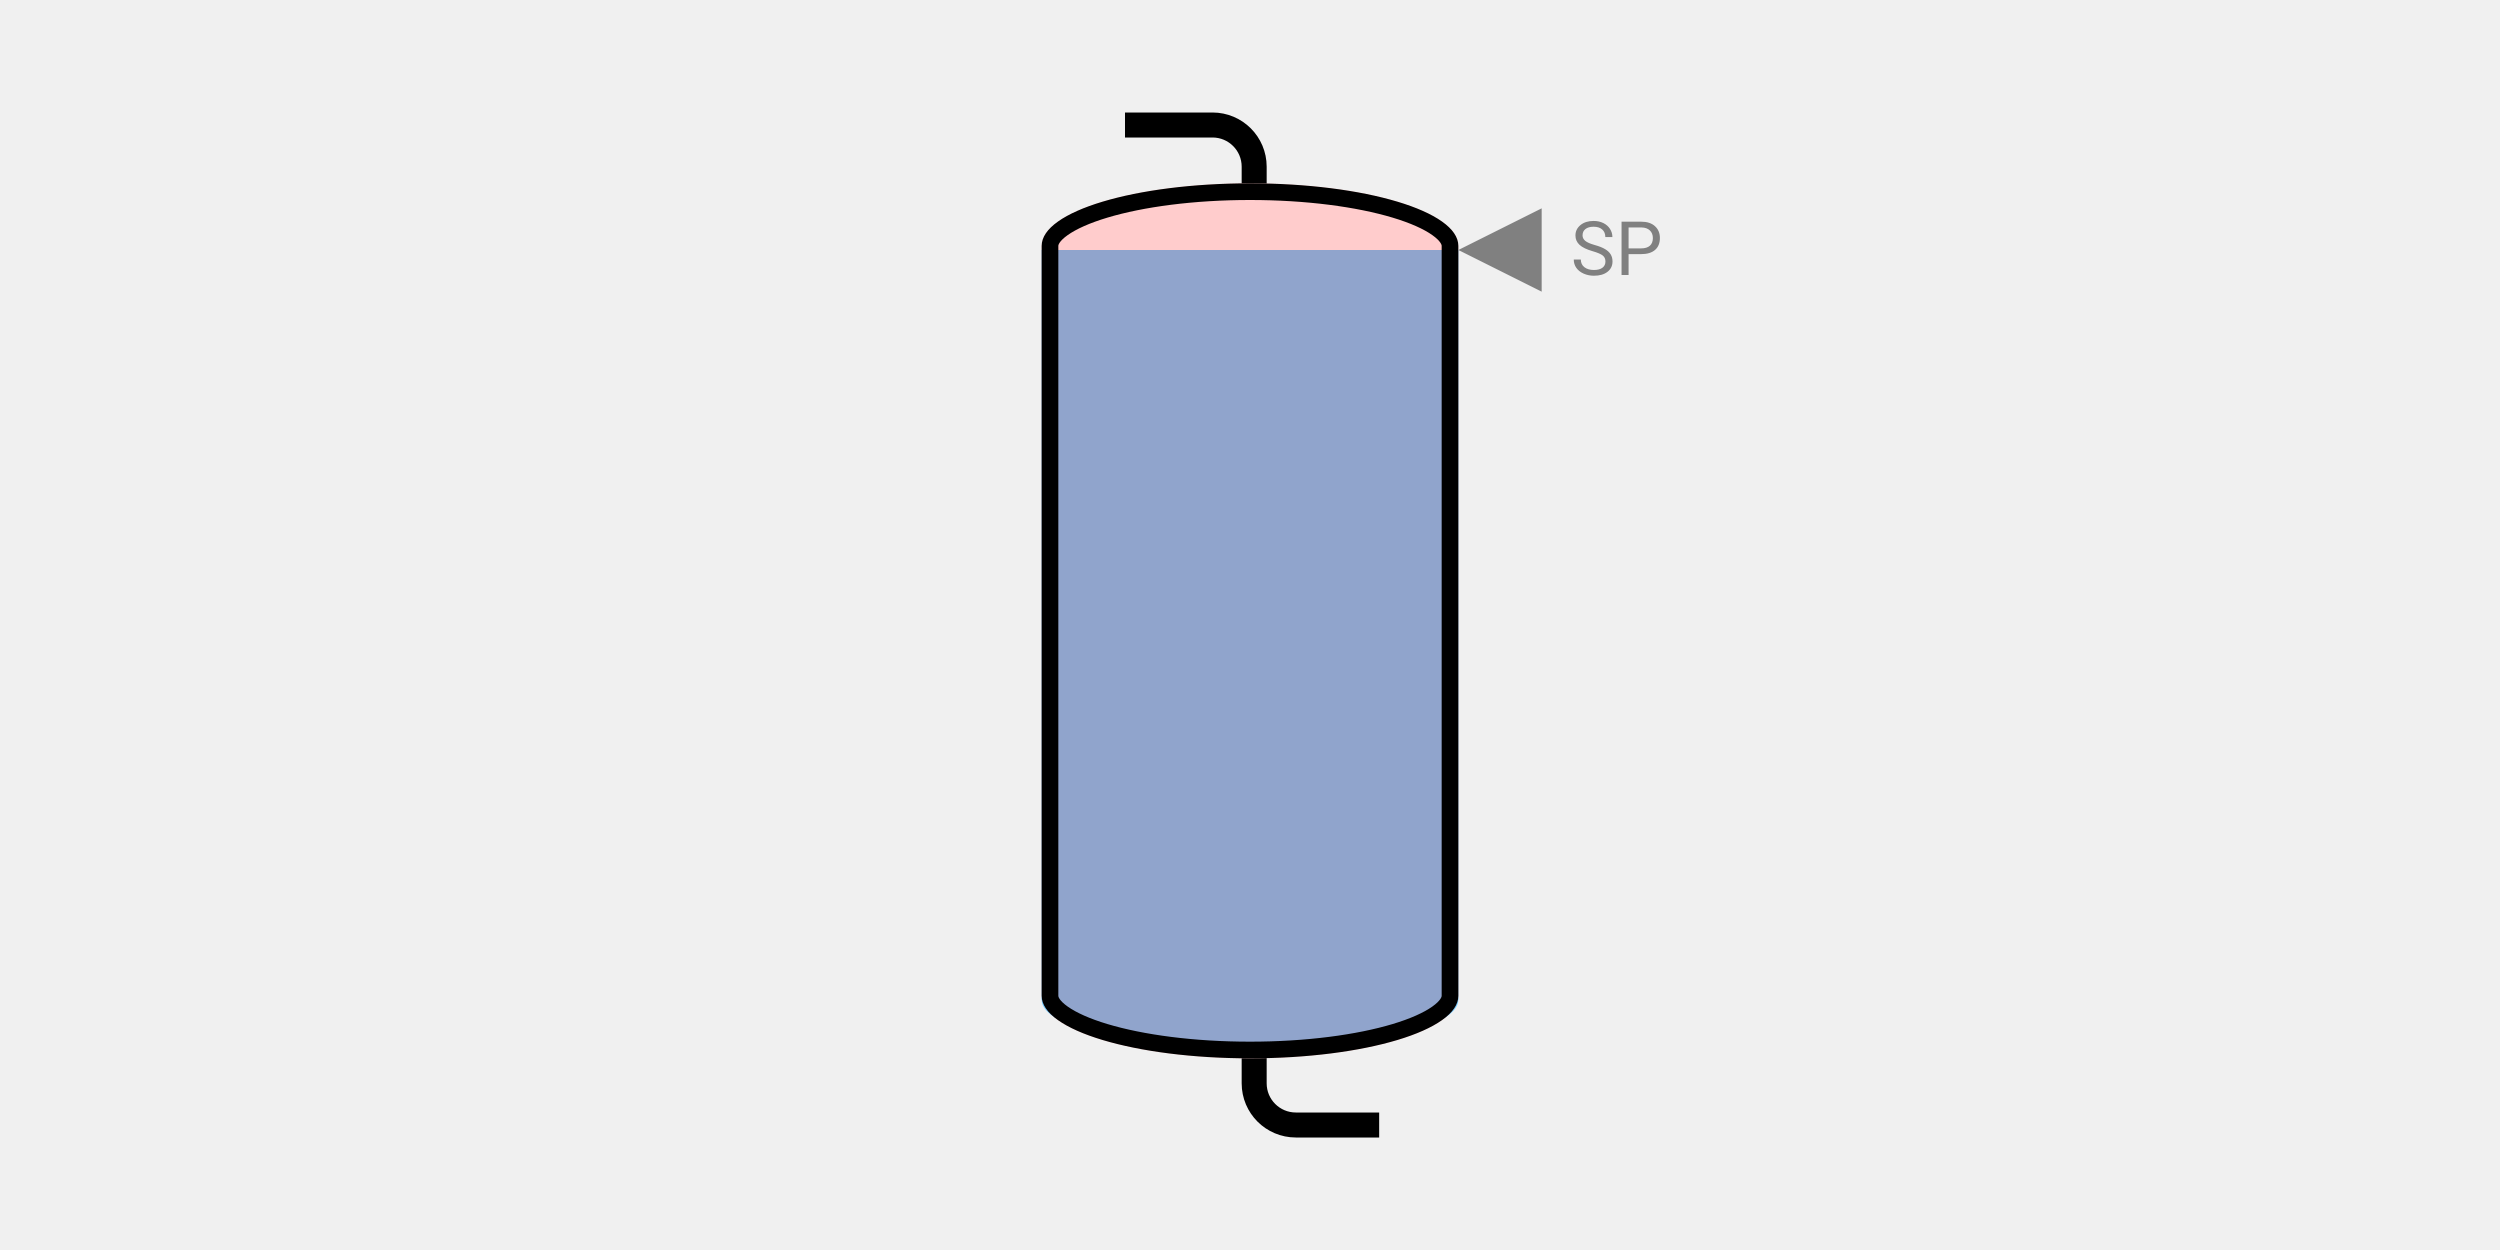
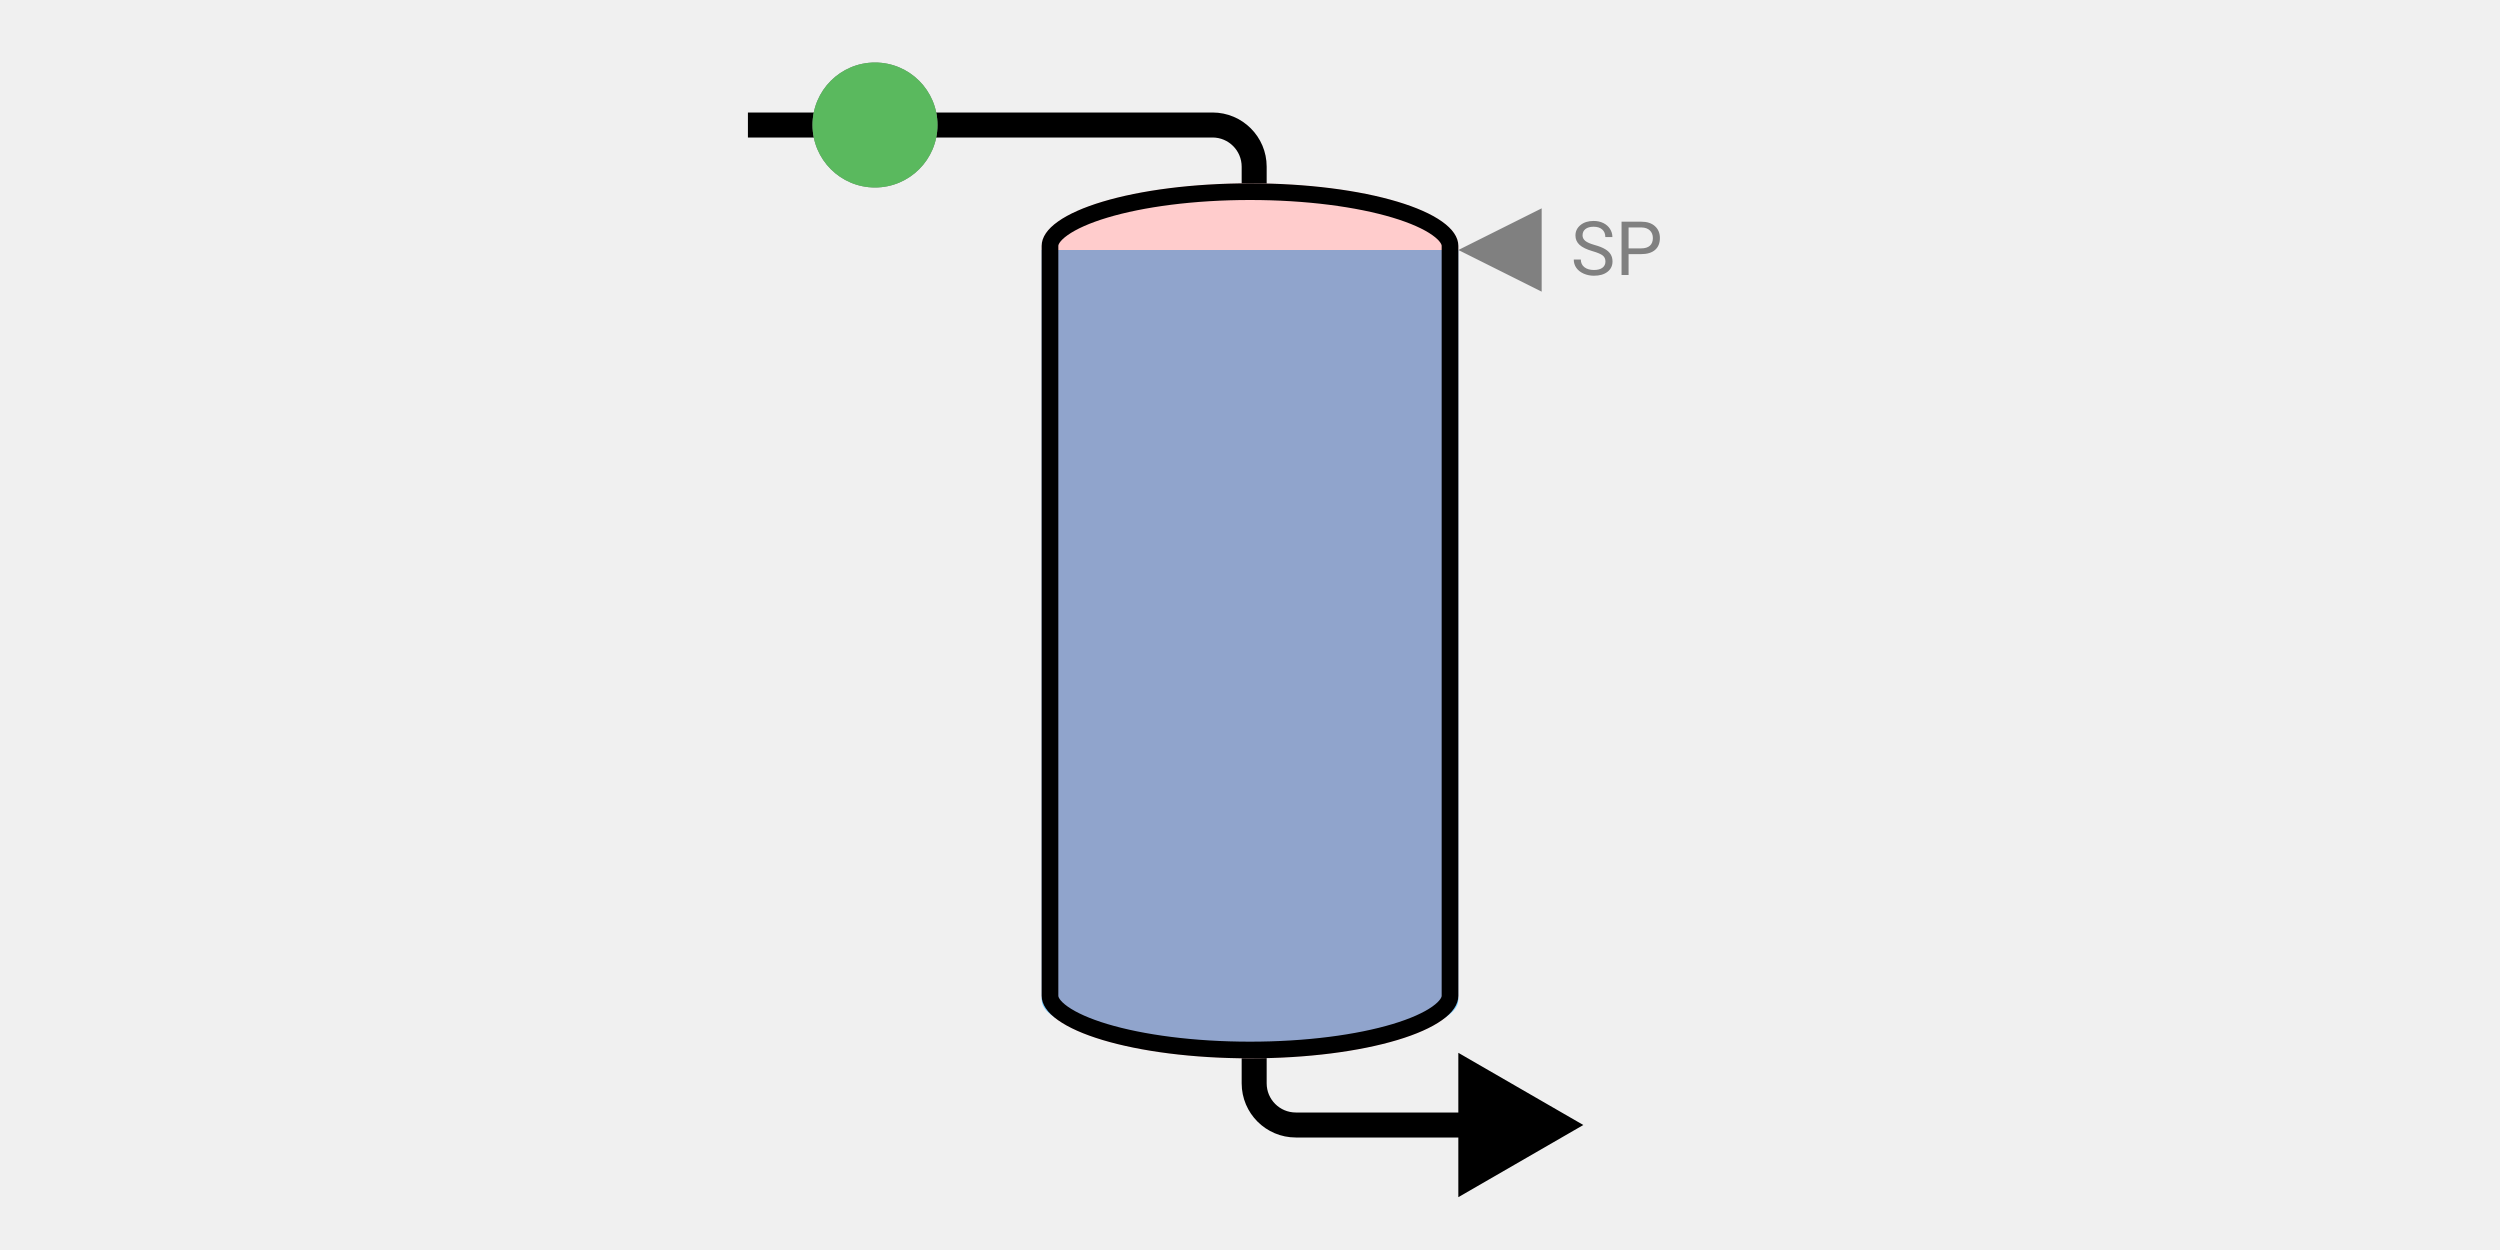
<svg xmlns="http://www.w3.org/2000/svg" width="600" height="300" viewBox="0 0 600 300" fill="none">
  <g id="simpleTank">
-     <path id="pipes" d="M270 30H291C296.523 30 301 34.477 301 40V260C301 265.523 305.477 270 311 270H331" stroke="black" stroke-width="6" stroke-linejoin="round" />
+     <path id="pipes" d="M380 270L350 252.679V287.321L380 270ZM179.5 33H291V27H179.5V33ZM298 40V260H304V40H298ZM311 273H353V267H311V273ZM298 260C298 267.18 303.82 273 311 273V267C307.134 267 304 263.866 304 260H298ZM291 33C294.866 33 298 36.134 298 40H304C304 32.82 298.18 27 291 27V33Z" fill="black" />
    <path id="tankFill" d="M300 44C327.614 44 350 50.716 350 59V239C350 247.284 327.614 254 300 254C272.386 254 250 247.284 250 239V59C250 50.716 272.386 44 300 44Z" fill="white" />
    <ellipse id="endcapFill" cx="300" cy="240" rx="50" ry="12" fill="#74CDFF" />
    <g id="tankWrapper">
      <rect id="level" x="250" y="60" width="100" height="180" fill="#74CDFF" />
      <path id="mask" d="M300 44C327.614 44 350 50.716 350 59V239C350 247.284 327.614 254 300 254C272.386 254 250 247.284 250 239V59C250 50.716 272.386 44 300 44Z" fill="#FF0000" fill-opacity="0.2" />
    </g>
    <path id="tank" d="M300 46C313.669 46 325.966 47.665 334.781 50.309C339.201 51.635 342.632 53.174 344.914 54.793C347.247 56.448 348 57.899 348 59V239C348 240.101 347.247 241.552 344.914 243.207C342.632 244.826 339.201 246.365 334.781 247.691C325.966 250.335 313.669 252 300 252C286.331 252 274.034 250.335 265.219 247.691C260.799 246.365 257.368 244.826 255.086 243.207C252.753 241.552 252 240.101 252 239V59C252 57.899 252.753 56.448 255.086 54.793C257.368 53.174 260.799 51.635 265.219 50.309C274.034 47.665 286.331 46 300 46Z" stroke="black" stroke-width="4" />
    <g id="setPoint">
      <path id="SP" d="M382.256 60.296C380.809 59.88 379.754 59.37 379.092 58.767C378.436 58.157 378.107 57.407 378.107 56.517C378.107 55.509 378.509 54.677 379.312 54.02C380.12 53.358 381.169 53.027 382.458 53.027C383.337 53.027 384.119 53.197 384.805 53.537C385.496 53.877 386.029 54.346 386.404 54.943C386.785 55.541 386.976 56.194 386.976 56.903H385.279C385.279 56.13 385.033 55.523 384.541 55.084C384.049 54.639 383.354 54.416 382.458 54.416C381.626 54.416 380.976 54.601 380.507 54.97C380.044 55.333 379.812 55.84 379.812 56.49C379.812 57.012 380.032 57.454 380.472 57.817C380.917 58.175 381.67 58.503 382.73 58.802C383.797 59.101 384.629 59.432 385.227 59.795C385.83 60.152 386.275 60.571 386.562 61.052C386.855 61.532 387.002 62.098 387.002 62.748C387.002 63.785 386.598 64.617 385.789 65.244C384.98 65.865 383.899 66.176 382.546 66.176C381.667 66.176 380.847 66.009 380.085 65.675C379.323 65.335 378.734 64.872 378.318 64.286C377.908 63.7 377.703 63.035 377.703 62.291H379.399C379.399 63.065 379.684 63.677 380.252 64.128C380.826 64.573 381.591 64.796 382.546 64.796C383.437 64.796 384.119 64.614 384.594 64.251C385.068 63.888 385.306 63.393 385.306 62.766C385.306 62.139 385.086 61.655 384.646 61.315C384.207 60.97 383.41 60.63 382.256 60.296ZM390.86 60.99V66H389.173V53.203H393.893C395.293 53.203 396.389 53.56 397.18 54.275C397.977 54.99 398.375 55.937 398.375 57.114C398.375 58.356 397.985 59.315 397.206 59.988C396.433 60.656 395.322 60.99 393.875 60.99H390.86ZM390.86 59.61H393.893C394.795 59.61 395.486 59.399 395.967 58.977C396.447 58.55 396.688 57.935 396.688 57.132C396.688 56.37 396.447 55.761 395.967 55.304C395.486 54.847 394.827 54.609 393.989 54.592H390.86V59.61Z" fill="#808080" />
      <path id="arrow" d="M370 50L350 60L370 70V50Z" fill="#808080" />
    </g>
+     <circle id="valve-bg" cx="210" cy="30" r="15" fill="#808080" />
+     <circle id="valve" cx="210" cy="30" r="15" fill="#5AB95E" />
  </g>
</svg>
